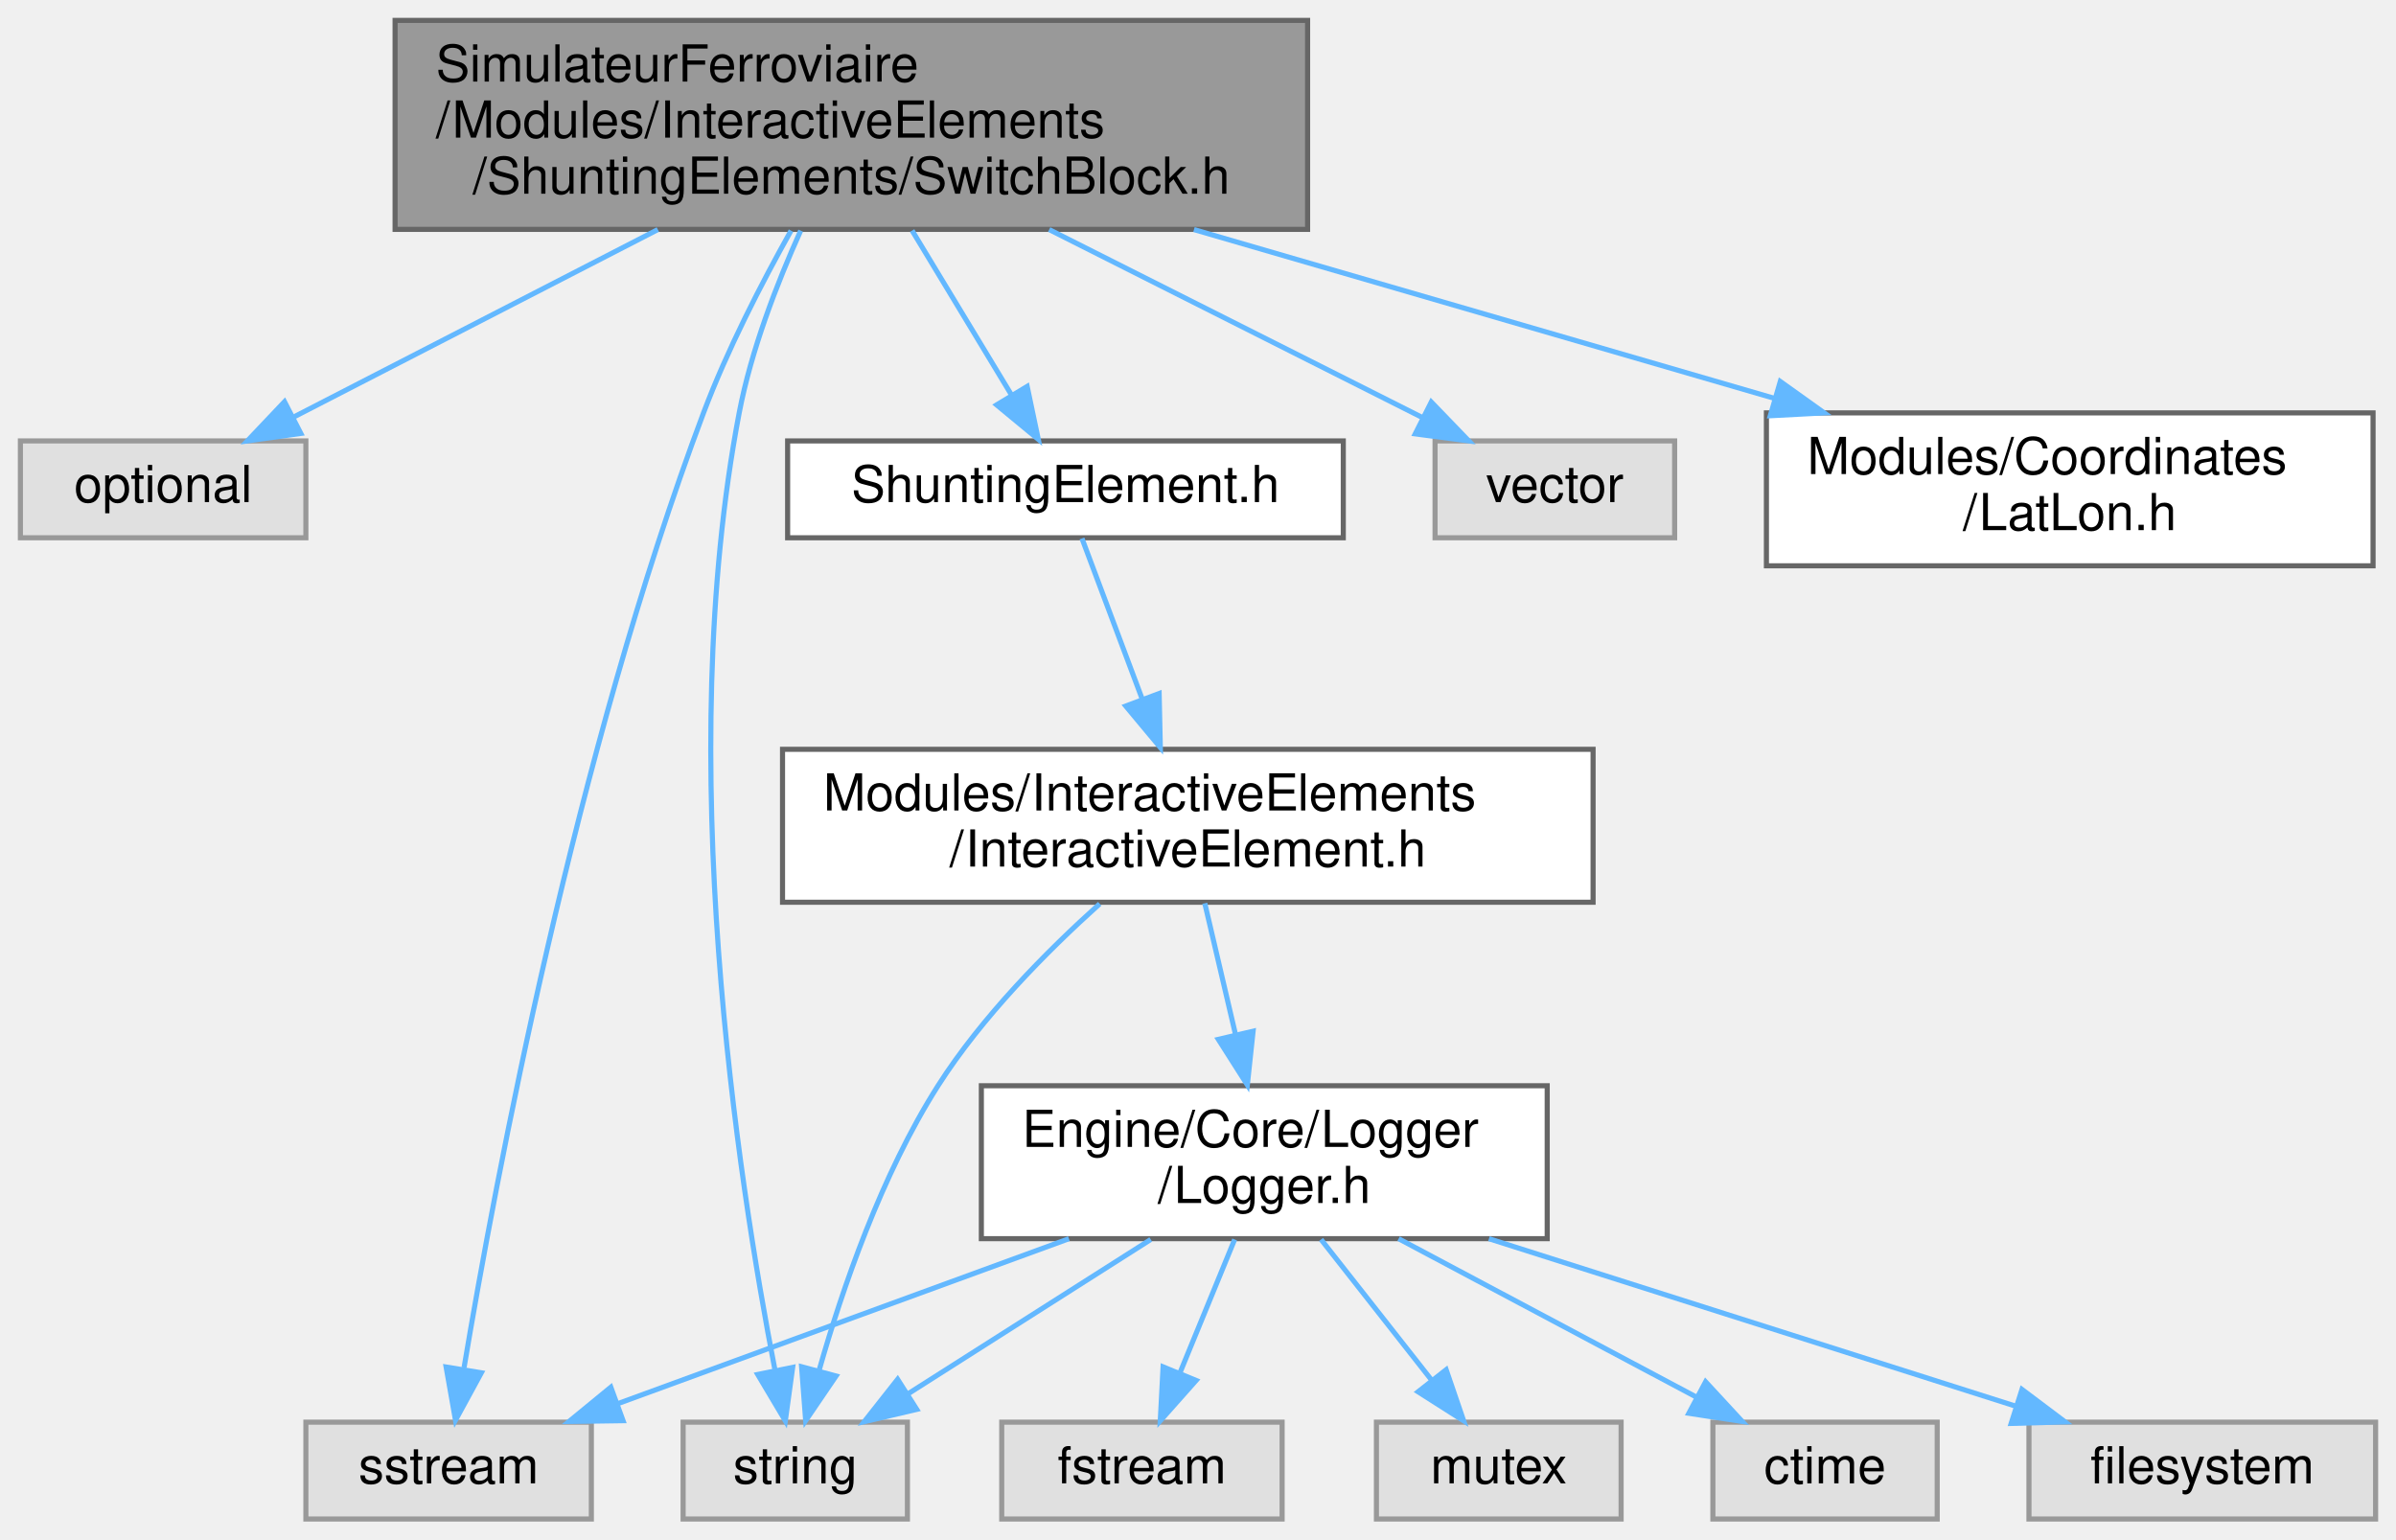
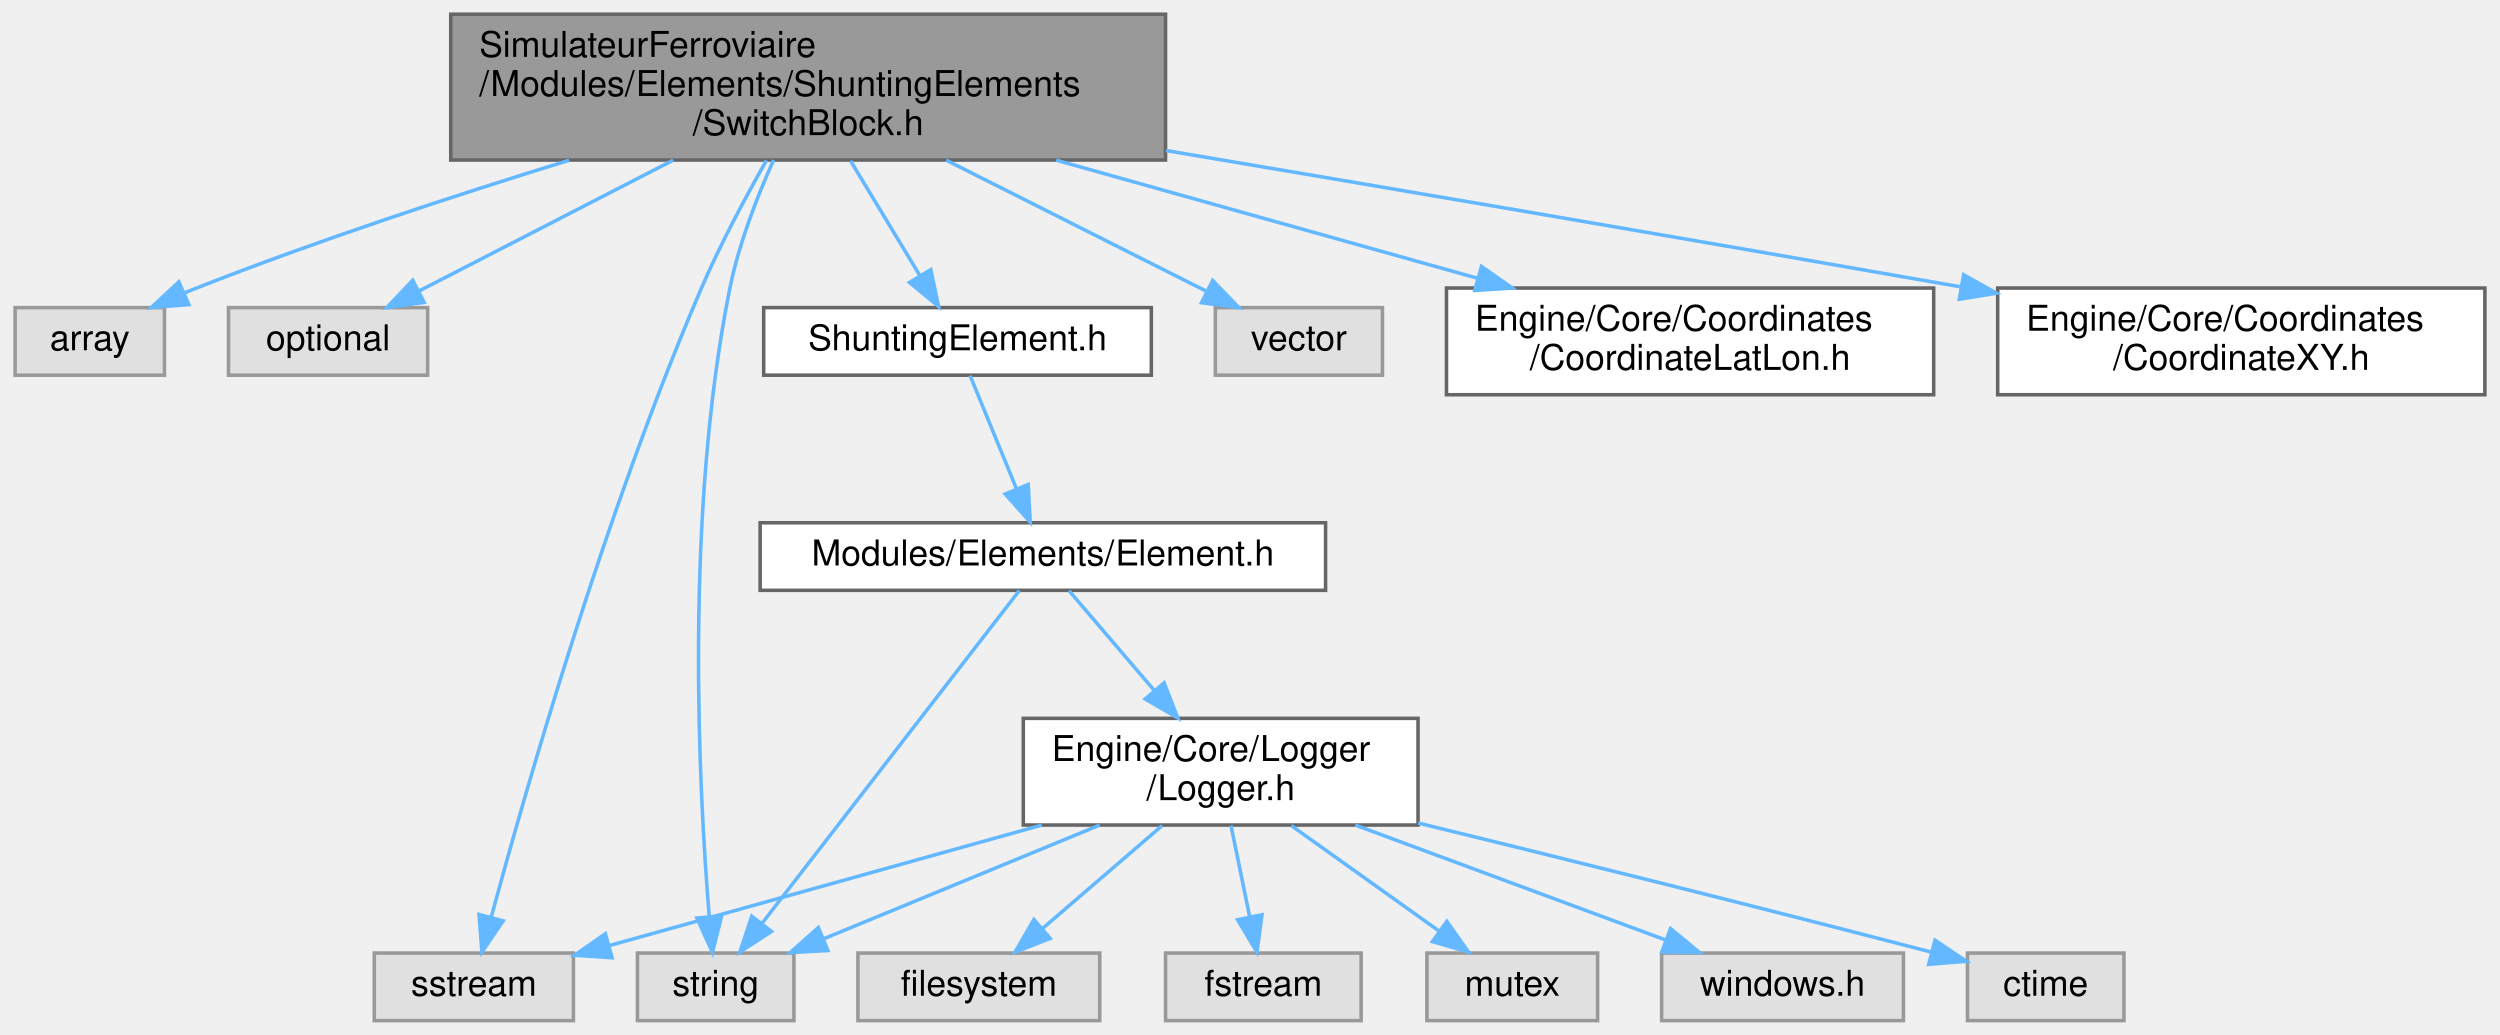
- <svg xmlns="http://www.w3.org/2000/svg" xmlns:xlink="http://www.w3.org/1999/xlink" width="470pt" height="302pt" viewBox="0.00 0.00 470.00 302.00">
-   <g id="graph0" class="graph" transform="scale(1 1) rotate(0) translate(4 298)">
+ <svg xmlns="http://www.w3.org/2000/svg" xmlns:xlink="http://www.w3.org/1999/xlink" width="703pt" height="291pt" viewBox="0.00 0.00 702.50 291.00">
+   <g id="graph0" class="graph" transform="scale(1 1) rotate(0) translate(4 287)">
    <g id="Node000001" class="node">
      <g id="a_Node000001">
        <a xlink:title="Modèle de domaine d'un aiguillage ferroviaire à 3 branches.">
-           <polygon fill="#999999" stroke="#666666" points="252.5,-294 73.5,-294 73.5,-253 252.5,-253 252.5,-294" />
-           <text text-anchor="start" x="81.5" y="-282" font-family="Helvetica,sans-Serif" font-size="10.00">SimulateurFerroviaire</text>
-           <text text-anchor="start" x="81.5" y="-271" font-family="Helvetica,sans-Serif" font-size="10.00">/Modules/InteractiveElements</text>
-           <text text-anchor="middle" x="163" y="-260" font-family="Helvetica,sans-Serif" font-size="10.00">/ShuntingElements/SwitchBlock.h</text>
+           <polygon fill="#999999" stroke="#666666" points="323.5,-283 122.5,-283 122.5,-242 323.5,-242 323.5,-283" />
+           <text text-anchor="start" x="130.5" y="-271" font-family="Helvetica,sans-Serif" font-size="10.00">SimulateurFerroviaire</text>
+           <text text-anchor="start" x="130.5" y="-260" font-family="Helvetica,sans-Serif" font-size="10.00">/Modules/Elements/ShuntingElements</text>
+           <text text-anchor="middle" x="223" y="-249" font-family="Helvetica,sans-Serif" font-size="10.00">/SwitchBlock.h</text>
        </a>
      </g>
    </g>
    <g id="Node000002" class="node">
      <g id="a_Node000002">
        <a xlink:title=" ">
-           <polygon fill="#e0e0e0" stroke="#999999" points="56,-211.5 0,-211.5 0,-192.5 56,-192.5 56,-211.5" />
-           <text text-anchor="middle" x="28" y="-199.5" font-family="Helvetica,sans-Serif" font-size="10.00">optional</text>
+           <polygon fill="#e0e0e0" stroke="#999999" points="42,-200.5 0,-200.5 0,-181.5 42,-181.5 42,-200.5" />
+           <text text-anchor="middle" x="21" y="-188.5" font-family="Helvetica,sans-Serif" font-size="10.00">array</text>
        </a>
      </g>
    </g>
    <g id="edge1_Node000001_Node000002" class="edge">
      <g id="a_edge1_Node000001_Node000002">
        <a xlink:title=" ">
-           <path fill="none" stroke="#63b8ff" d="M125.04,-252.96C102.15,-241.17 73.61,-226.48 53.42,-216.09" />
-           <polygon fill="#63b8ff" stroke="#63b8ff" points="55.01,-212.97 44.52,-211.5 51.81,-219.19 55.01,-212.97" />
+           <path fill="none" stroke="#63b8ff" d="M155.75,-241.93C123.7,-232.06 85.02,-219.37 51,-206 49.96,-205.59 48.9,-205.16 47.83,-204.72" />
+           <polygon fill="#63b8ff" stroke="#63b8ff" points="48.85,-201.34 38.29,-200.52 46.03,-207.75 48.85,-201.34" />
        </a>
      </g>
    </g>
    <g id="Node000003" class="node">
      <g id="a_Node000003">
        <a xlink:title=" ">
-           <polygon fill="#e0e0e0" stroke="#999999" points="112,-19 56,-19 56,0 112,0 112,-19" />
-           <text text-anchor="middle" x="84" y="-7" font-family="Helvetica,sans-Serif" font-size="10.00">sstream</text>
+           <polygon fill="#e0e0e0" stroke="#999999" points="116,-200.5 60,-200.5 60,-181.5 116,-181.5 116,-200.5" />
+           <text text-anchor="middle" x="88" y="-188.5" font-family="Helvetica,sans-Serif" font-size="10.00">optional</text>
        </a>
      </g>
    </g>
    <g id="edge2_Node000001_Node000003" class="edge">
      <g id="a_edge2_Node000001_Node000003">
        <a xlink:title=" ">
-           <path fill="none" stroke="#63b8ff" d="M151.17,-252.75C145.36,-242.39 138.63,-229.31 134,-217 108.94,-150.33 93.24,-66.74 87.03,-29.7" />
-           <polygon fill="#63b8ff" stroke="#63b8ff" points="90.42,-28.69 85.35,-19.38 83.51,-29.82 90.42,-28.69" />
+           <path fill="none" stroke="#63b8ff" d="M185.04,-241.96C162.15,-230.17 133.61,-215.48 113.42,-205.09" />
+           <polygon fill="#63b8ff" stroke="#63b8ff" points="115.01,-201.97 104.52,-200.5 111.81,-208.19 115.01,-201.97" />
        </a>
      </g>
    </g>
    <g id="Node000004" class="node">
      <g id="a_Node000004">
        <a xlink:title=" ">
-           <polygon fill="#e0e0e0" stroke="#999999" points="174,-19 130,-19 130,0 174,0 174,-19" />
-           <text text-anchor="middle" x="152" y="-7" font-family="Helvetica,sans-Serif" font-size="10.00">string</text>
+           <polygon fill="#e0e0e0" stroke="#999999" points="157,-19 101,-19 101,0 157,0 157,-19" />
+           <text text-anchor="middle" x="129" y="-7" font-family="Helvetica,sans-Serif" font-size="10.00">sstream</text>
        </a>
      </g>
    </g>
    <g id="edge3_Node000001_Node000004" class="edge">
      <g id="a_edge3_Node000001_Node000004">
        <a xlink:title=" ">
-           <path fill="none" stroke="#63b8ff" d="M153.06,-252.75C148.4,-242.39 143.35,-229.32 141,-217 128,-148.9 140.87,-66.05 147.98,-29.44" />
-           <polygon fill="#63b8ff" stroke="#63b8ff" points="151.49,-29.75 150.05,-19.26 144.63,-28.36 151.49,-29.75" />
+           <path fill="none" stroke="#63b8ff" d="M211.28,-241.89C205.34,-231.46 198.28,-218.28 193,-206 165.89,-142.94 143.41,-64.37 133.89,-29.13" />
+           <polygon fill="#63b8ff" stroke="#63b8ff" points="137.23,-28.04 131.27,-19.28 130.46,-29.84 137.23,-28.04" />
        </a>
      </g>
    </g>
    <g id="Node000005" class="node">
      <g id="a_Node000005">
        <a xlink:title=" ">
-           <polygon fill="#e0e0e0" stroke="#999999" points="324.5,-211.5 277.5,-211.5 277.5,-192.5 324.5,-192.5 324.5,-211.5" />
-           <text text-anchor="middle" x="301" y="-199.5" font-family="Helvetica,sans-Serif" font-size="10.00">vector</text>
+           <polygon fill="#e0e0e0" stroke="#999999" points="219,-19 175,-19 175,0 219,0 219,-19" />
+           <text text-anchor="middle" x="197" y="-7" font-family="Helvetica,sans-Serif" font-size="10.00">string</text>
        </a>
      </g>
    </g>
    <g id="edge4_Node000001_Node000005" class="edge">
      <g id="a_edge4_Node000001_Node000005">
        <a xlink:title=" ">
-           <path fill="none" stroke="#63b8ff" d="M201.81,-252.96C225.21,-241.17 254.38,-226.48 275.01,-216.09" />
-           <polygon fill="#63b8ff" stroke="#63b8ff" points="276.76,-219.13 284.12,-211.5 273.61,-212.88 276.76,-219.13" />
+           <path fill="none" stroke="#63b8ff" d="M213.28,-241.99C208.61,-231.58 203.5,-218.4 201,-206 188.16,-142.32 192.28,-64.6 195.18,-29.41" />
+           <polygon fill="#63b8ff" stroke="#63b8ff" points="198.69,-29.47 196.09,-19.19 191.72,-28.84 198.69,-29.47" />
        </a>
      </g>
    </g>
    <g id="Node000006" class="node">
      <g id="a_Node000006">
-         <a xlink:href="../../df/d02/LatLon_8h.html" target="_top" xlink:title="Représentation d'une coordonnée géographique WGS-84 (latitude, longitude).">
-           <polygon fill="white" stroke="#666666" points="461.5,-217 342.5,-217 342.5,-187 461.5,-187 461.5,-217" />
-           <text text-anchor="start" x="350.5" y="-205" font-family="Helvetica,sans-Serif" font-size="10.00">Modules/Coordinates</text>
-           <text text-anchor="middle" x="402" y="-194" font-family="Helvetica,sans-Serif" font-size="10.00">/LatLon.h</text>
+         <a xlink:title=" ">
+           <polygon fill="#e0e0e0" stroke="#999999" points="384.5,-200.5 337.5,-200.5 337.5,-181.5 384.5,-181.5 384.5,-200.5" />
+           <text text-anchor="middle" x="361" y="-188.5" font-family="Helvetica,sans-Serif" font-size="10.00">vector</text>
        </a>
      </g>
    </g>
    <g id="edge5_Node000001_Node000006" class="edge">
      <g id="a_edge5_Node000001_Node000006">
        <a xlink:title=" ">
-           <path fill="none" stroke="#63b8ff" d="M230.21,-252.96C266.02,-242.54 309.64,-229.86 343.97,-219.88" />
-           <polygon fill="#63b8ff" stroke="#63b8ff" points="345.22,-223.16 353.84,-217 343.26,-216.44 345.22,-223.16" />
+           <path fill="none" stroke="#63b8ff" d="M261.81,-241.96C285.21,-230.17 314.38,-215.48 335.01,-205.09" />
+           <polygon fill="#63b8ff" stroke="#63b8ff" points="336.76,-208.13 344.12,-200.5 333.61,-201.88 336.76,-208.13" />
        </a>
      </g>
    </g>
    <g id="Node000007" class="node">
      <g id="a_Node000007">
-         <a xlink:href="../../df/d02/ShuntingElement_8h.html" target="_top" xlink:title="Interface abstraite pour tous les éléments de shuntage ferroviaire.">
-           <polygon fill="white" stroke="#666666" points="259.5,-211.5 150.5,-211.5 150.5,-192.5 259.5,-192.5 259.5,-211.5" />
-           <text text-anchor="middle" x="205" y="-199.5" font-family="Helvetica,sans-Serif" font-size="10.00">ShuntingElement.h</text>
+         <a xlink:href="../../d6/d01/CoordinateLatLon_8h.html" target="_top" xlink:title="Représentation d'une coordonnée géographique WGS-84 (latitude, longitude).">
+           <polygon fill="white" stroke="#666666" points="539.5,-206 402.5,-206 402.5,-176 539.5,-176 539.5,-206" />
+           <text text-anchor="start" x="410.5" y="-194" font-family="Helvetica,sans-Serif" font-size="10.00">Engine/Core/Coordinates</text>
+           <text text-anchor="middle" x="471" y="-183" font-family="Helvetica,sans-Serif" font-size="10.00">/CoordinateLatLon.h</text>
        </a>
      </g>
    </g>
    <g id="edge6_Node000001_Node000007" class="edge">
      <g id="a_edge6_Node000001_Node000007">
        <a xlink:title=" ">
-           <path fill="none" stroke="#63b8ff" d="M174.92,-252.77C181.03,-242.66 188.42,-230.44 194.34,-220.64" />
-           <polygon fill="#63b8ff" stroke="#63b8ff" points="197.49,-222.19 199.67,-211.82 191.5,-218.57 197.49,-222.19" />
+           <path fill="none" stroke="#63b8ff" d="M292.74,-241.96C330.06,-231.5 375.55,-218.75 411.24,-208.75" />
+           <polygon fill="#63b8ff" stroke="#63b8ff" points="412.34,-212.07 421.03,-206 410.46,-205.33 412.34,-212.07" />
        </a>
      </g>
    </g>
    <g id="Node000008" class="node">
      <g id="a_Node000008">
-         <a xlink:href="../../d6/d02/InteractiveElement_8h.html" target="_top" xlink:title="Classe de base abstraite pour tous les éléments interactifs ferroviaires.">
-           <polygon fill="white" stroke="#666666" points="308.5,-151 149.5,-151 149.5,-121 308.5,-121 308.5,-151" />
-           <text text-anchor="start" x="157.5" y="-139" font-family="Helvetica,sans-Serif" font-size="10.00">Modules/InteractiveElements</text>
-           <text text-anchor="middle" x="229" y="-128" font-family="Helvetica,sans-Serif" font-size="10.00">/InteractiveElement.h</text>
-         </a>
-       </g>
-     </g>
-     <g id="edge7_Node000007_Node000008" class="edge">
-       <g id="a_edge7_Node000007_Node000008">
-         <a xlink:title=" ">
-           <path fill="none" stroke="#63b8ff" d="M208.24,-192.37C211.25,-184.32 215.9,-171.94 220.03,-160.93" />
-           <polygon fill="#63b8ff" stroke="#63b8ff" points="223.38,-161.95 223.61,-151.36 216.83,-159.49 223.38,-161.95" />
-         </a>
-       </g>
-     </g>
-     <g id="edge8_Node000008_Node000004" class="edge">
-       <g id="a_edge8_Node000008_Node000004">
-         <a xlink:title=" ">
-           <path fill="none" stroke="#63b8ff" d="M211.72,-120.69C201.38,-111.4 188.62,-98.53 180,-85 168.89,-67.56 161.2,-45.05 156.73,-29.35" />
-           <polygon fill="#63b8ff" stroke="#63b8ff" points="160,-28.06 154.04,-19.3 153.24,-29.87 160,-28.06" />
+         <a xlink:href="../../db/d03/CoordinateXY_8h.html" target="_top" xlink:title="Représentation d'une coordonnée plane en mètres (système métrique UTM).">
+           <polygon fill="white" stroke="#666666" points="694.5,-206 557.5,-206 557.5,-176 694.5,-176 694.5,-206" />
+           <text text-anchor="start" x="565.5" y="-194" font-family="Helvetica,sans-Serif" font-size="10.00">Engine/Core/Coordinates</text>
+           <text text-anchor="middle" x="626" y="-183" font-family="Helvetica,sans-Serif" font-size="10.00">/CoordinateXY.h</text>
+         </a>
+       </g>
+     </g>
+     <g id="edge7_Node000001_Node000008" class="edge">
+       <g id="a_edge7_Node000001_Node000008">
+         <a xlink:title=" ">
+           <path fill="none" stroke="#63b8ff" d="M323.65,-244.66C385.46,-234.25 466.54,-220.47 546.86,-206.37" />
+           <polygon fill="#63b8ff" stroke="#63b8ff" points="547.92,-209.74 557.16,-204.56 546.7,-202.84 547.92,-209.74" />
        </a>
      </g>
    </g>
    <g id="Node000009" class="node">
      <g id="a_Node000009">
-         <a xlink:href="../../dd/d00/Logger_8h.html" target="_top" xlink:title="Système de journalisation à 5 niveaux de trace, un fichier par moteur.">
-           <polygon fill="white" stroke="#666666" points="299.5,-85 188.5,-85 188.5,-55 299.5,-55 299.5,-85" />
-           <text text-anchor="start" x="196.5" y="-73" font-family="Helvetica,sans-Serif" font-size="10.00">Engine/Core/Logger</text>
-           <text text-anchor="middle" x="244" y="-62" font-family="Helvetica,sans-Serif" font-size="10.00">/Logger.h</text>
-         </a>
-       </g>
-     </g>
-     <g id="edge9_Node000008_Node000009" class="edge">
-       <g id="a_edge9_Node000008_Node000009">
-         <a xlink:title=" ">
-           <path fill="none" stroke="#63b8ff" d="M232.33,-120.8C234.1,-113.26 236.32,-103.78 238.34,-95.13" />
-           <polygon fill="#63b8ff" stroke="#63b8ff" points="241.81,-95.7 240.68,-85.16 234.99,-94.1 241.81,-95.7" />
-         </a>
-       </g>
-     </g>
-     <g id="edge14_Node000009_Node000003" class="edge">
-       <g id="a_edge14_Node000009_Node000003">
-         <a xlink:title=" ">
-           <path fill="none" stroke="#63b8ff" d="M205.68,-54.99C178.74,-45.14 143.07,-32.1 117.31,-22.68" />
-           <polygon fill="#63b8ff" stroke="#63b8ff" points="118.22,-19.29 107.63,-19.14 115.82,-25.86 118.22,-19.29" />
-         </a>
-       </g>
-     </g>
-     <g id="edge15_Node000009_Node000004" class="edge">
-       <g id="a_edge15_Node000009_Node000004">
-         <a xlink:title=" ">
-           <path fill="none" stroke="#63b8ff" d="M221.73,-54.84C207.33,-45.68 188.67,-33.82 174.27,-24.66" />
-           <polygon fill="#63b8ff" stroke="#63b8ff" points="175.83,-21.51 165.52,-19.09 172.08,-27.41 175.83,-21.51" />
+         <a xlink:href="../../df/d02/ShuntingElement_8h.html" target="_top" xlink:title="Interface abstraite pour tous les éléments de shuntage ferroviaire.">
+           <polygon fill="white" stroke="#666666" points="319.5,-200.5 210.5,-200.5 210.5,-181.5 319.5,-181.5 319.5,-200.5" />
+           <text text-anchor="middle" x="265" y="-188.5" font-family="Helvetica,sans-Serif" font-size="10.00">ShuntingElement.h</text>
+         </a>
+       </g>
+     </g>
+     <g id="edge8_Node000001_Node000009" class="edge">
+       <g id="a_edge8_Node000001_Node000009">
+         <a xlink:title=" ">
+           <path fill="none" stroke="#63b8ff" d="M234.92,-241.77C241.03,-231.66 248.42,-219.44 254.34,-209.64" />
+           <polygon fill="#63b8ff" stroke="#63b8ff" points="257.49,-211.19 259.67,-200.82 251.5,-207.57 257.49,-211.19" />
        </a>
      </g>
    </g>
    <g id="Node000010" class="node">
      <g id="a_Node000010">
-         <a xlink:title=" ">
-           <polygon fill="#e0e0e0" stroke="#999999" points="376,-19 332,-19 332,0 376,0 376,-19" />
-           <text text-anchor="middle" x="354" y="-7" font-family="Helvetica,sans-Serif" font-size="10.00">ctime</text>
-         </a>
-       </g>
-     </g>
-     <g id="edge10_Node000009_Node000010" class="edge">
-       <g id="a_edge10_Node000009_Node000010">
-         <a xlink:title=" ">
-           <path fill="none" stroke="#63b8ff" d="M270.35,-54.99C288.05,-45.58 311.23,-33.24 328.71,-23.95" />
-           <polygon fill="#63b8ff" stroke="#63b8ff" points="330.57,-26.92 337.76,-19.14 327.28,-20.74 330.57,-26.92" />
+         <a xlink:href="../../d5/d02/Element_8h.html" target="_top" xlink:title="Classe de base abstraite pour tous les éléments interactifs ferroviaires.">
+           <polygon fill="white" stroke="#666666" points="368.5,-140 209.5,-140 209.5,-121 368.5,-121 368.5,-140" />
+           <text text-anchor="middle" x="289" y="-128" font-family="Helvetica,sans-Serif" font-size="10.00">Modules/Elements/Element.h</text>
+         </a>
+       </g>
+     </g>
+     <g id="edge9_Node000009_Node000010" class="edge">
+       <g id="a_edge9_Node000009_Node000010">
+         <a xlink:title=" ">
+           <path fill="none" stroke="#63b8ff" d="M268.54,-181.37C271.94,-173.07 277.19,-160.28 281.52,-149.72" />
+           <polygon fill="#63b8ff" stroke="#63b8ff" points="284.89,-150.75 285.44,-140.17 278.41,-148.09 284.89,-150.75" />
+         </a>
+       </g>
+     </g>
+     <g id="edge10_Node000010_Node000005" class="edge">
+       <g id="a_edge10_Node000010_Node000005">
+         <a xlink:title=" ">
+           <path fill="none" stroke="#63b8ff" d="M282.38,-120.94C267.27,-101.4 230,-53.18 210.07,-27.4" />
+           <polygon fill="#63b8ff" stroke="#63b8ff" points="212.69,-25.07 203.8,-19.3 207.15,-29.35 212.69,-25.07" />
        </a>
      </g>
    </g>
    <g id="Node000011" class="node">
      <g id="a_Node000011">
-         <a xlink:title=" ">
-           <polygon fill="#e0e0e0" stroke="#999999" points="462,-19 394,-19 394,0 462,0 462,-19" />
-           <text text-anchor="middle" x="428" y="-7" font-family="Helvetica,sans-Serif" font-size="10.00">filesystem</text>
-         </a>
-       </g>
-     </g>
-     <g id="edge11_Node000009_Node000011" class="edge">
-       <g id="a_edge11_Node000009_Node000011">
-         <a xlink:title=" ">
-           <path fill="none" stroke="#63b8ff" d="M288.07,-54.99C319.69,-44.94 361.78,-31.55 391.52,-22.1" />
-           <polygon fill="#63b8ff" stroke="#63b8ff" points="392.63,-25.42 401.1,-19.05 390.51,-18.75 392.63,-25.42" />
+         <a xlink:href="../../dd/d00/Logger_8h.html" target="_top" xlink:title="Système de journalisation à 5 niveaux de trace, un fichier par moteur.">
+           <polygon fill="white" stroke="#666666" points="394.5,-85 283.5,-85 283.5,-55 394.5,-55 394.5,-85" />
+           <text text-anchor="start" x="291.5" y="-73" font-family="Helvetica,sans-Serif" font-size="10.00">Engine/Core/Logger</text>
+           <text text-anchor="middle" x="339" y="-62" font-family="Helvetica,sans-Serif" font-size="10.00">/Logger.h</text>
+         </a>
+       </g>
+     </g>
+     <g id="edge11_Node000010_Node000011" class="edge">
+       <g id="a_edge11_Node000010_Node000011">
+         <a xlink:title=" ">
+           <path fill="none" stroke="#63b8ff" d="M296.38,-120.87C302.66,-113.52 311.96,-102.63 320.27,-92.91" />
+           <polygon fill="#63b8ff" stroke="#63b8ff" points="323.1,-94.99 326.94,-85.11 317.78,-90.44 323.1,-94.99" />
+         </a>
+       </g>
+     </g>
+     <g id="edge16_Node000011_Node000004" class="edge">
+       <g id="a_edge16_Node000011_Node000004">
+         <a xlink:title=" ">
+           <path fill="none" stroke="#63b8ff" d="M288.7,-54.99C251.42,-44.6 201.38,-30.66 167.32,-21.17" />
+           <polygon fill="#63b8ff" stroke="#63b8ff" points="167.86,-17.69 157.29,-18.38 165.98,-24.44 167.86,-17.69" />
+         </a>
+       </g>
+     </g>
+     <g id="edge17_Node000011_Node000005" class="edge">
+       <g id="a_edge17_Node000011_Node000005">
+         <a xlink:title=" ">
+           <path fill="none" stroke="#63b8ff" d="M304.99,-54.99C281.4,-45.27 250.26,-32.44 227.48,-23.06" />
+           <polygon fill="#63b8ff" stroke="#63b8ff" points="228.55,-19.71 217.97,-19.14 225.88,-26.18 228.55,-19.71" />
        </a>
      </g>
    </g>
    <g id="Node000012" class="node">
      <g id="a_Node000012">
        <a xlink:title=" ">
-           <polygon fill="#e0e0e0" stroke="#999999" points="247.5,-19 192.5,-19 192.5,0 247.5,0 247.5,-19" />
-           <text text-anchor="middle" x="220" y="-7" font-family="Helvetica,sans-Serif" font-size="10.00">fstream</text>
-         </a>
-       </g>
-     </g>
-     <g id="edge12_Node000009_Node000012" class="edge">
-       <g id="a_edge12_Node000009_Node000012">
-         <a xlink:title=" ">
-           <path fill="none" stroke="#63b8ff" d="M238.19,-54.84C234.96,-46.95 230.89,-37.05 227.43,-28.61" />
-           <polygon fill="#63b8ff" stroke="#63b8ff" points="230.63,-27.19 223.6,-19.27 224.15,-29.85 230.63,-27.19" />
+           <polygon fill="#e0e0e0" stroke="#999999" points="593,-19 549,-19 549,0 593,0 593,-19" />
+           <text text-anchor="middle" x="571" y="-7" font-family="Helvetica,sans-Serif" font-size="10.00">ctime</text>
+         </a>
+       </g>
+     </g>
+     <g id="edge12_Node000011_Node000012" class="edge">
+       <g id="a_edge12_Node000011_Node000012">
+         <a xlink:title=" ">
+           <path fill="none" stroke="#63b8ff" d="M394.55,-55.56C432.66,-46.25 484.65,-33.38 538.88,-19.25" />
+           <polygon fill="#63b8ff" stroke="#63b8ff" points="539.88,-22.61 548.67,-16.69 538.11,-15.83 539.88,-22.61" />
        </a>
      </g>
    </g>
    <g id="Node000013" class="node">
      <g id="a_Node000013">
        <a xlink:title=" ">
-           <polygon fill="#e0e0e0" stroke="#999999" points="314,-19 266,-19 266,0 314,0 314,-19" />
-           <text text-anchor="middle" x="290" y="-7" font-family="Helvetica,sans-Serif" font-size="10.00">mutex</text>
-         </a>
-       </g>
-     </g>
-     <g id="edge13_Node000009_Node000013" class="edge">
-       <g id="a_edge13_Node000009_Node000013">
-         <a xlink:title=" ">
-           <path fill="none" stroke="#63b8ff" d="M255.14,-54.84C261.68,-46.52 269.98,-35.96 276.84,-27.23" />
-           <polygon fill="#63b8ff" stroke="#63b8ff" points="279.68,-29.29 283.11,-19.27 274.17,-24.96 279.68,-29.29" />
+           <polygon fill="#e0e0e0" stroke="#999999" points="305,-19 237,-19 237,0 305,0 305,-19" />
+           <text text-anchor="middle" x="271" y="-7" font-family="Helvetica,sans-Serif" font-size="10.00">filesystem</text>
+         </a>
+       </g>
+     </g>
+     <g id="edge13_Node000011_Node000013" class="edge">
+       <g id="a_edge13_Node000011_Node000013">
+         <a xlink:title=" ">
+           <path fill="none" stroke="#63b8ff" d="M322.54,-54.84C312.37,-46.09 299.31,-34.85 288.88,-25.88" />
+           <polygon fill="#63b8ff" stroke="#63b8ff" points="291.05,-23.13 281.19,-19.27 286.49,-28.44 291.05,-23.13" />
+         </a>
+       </g>
+     </g>
+     <g id="Node000014" class="node">
+       <g id="a_Node000014">
+         <a xlink:title=" ">
+           <polygon fill="#e0e0e0" stroke="#999999" points="378.5,-19 323.5,-19 323.5,0 378.5,0 378.5,-19" />
+           <text text-anchor="middle" x="351" y="-7" font-family="Helvetica,sans-Serif" font-size="10.00">fstream</text>
+         </a>
+       </g>
+     </g>
+     <g id="edge14_Node000011_Node000014" class="edge">
+       <g id="a_edge14_Node000011_Node000014">
+         <a xlink:title=" ">
+           <path fill="none" stroke="#63b8ff" d="M341.9,-54.84C343.49,-47.13 345.46,-37.49 347.17,-29.17" />
+           <polygon fill="#63b8ff" stroke="#63b8ff" points="350.62,-29.77 349.2,-19.27 343.76,-28.36 350.62,-29.77" />
+         </a>
+       </g>
+     </g>
+     <g id="Node000015" class="node">
+       <g id="a_Node000015">
+         <a xlink:title=" ">
+           <polygon fill="#e0e0e0" stroke="#999999" points="445,-19 397,-19 397,0 445,0 445,-19" />
+           <text text-anchor="middle" x="421" y="-7" font-family="Helvetica,sans-Serif" font-size="10.00">mutex</text>
+         </a>
+       </g>
+     </g>
+     <g id="edge15_Node000011_Node000015" class="edge">
+       <g id="a_edge15_Node000011_Node000015">
+         <a xlink:title=" ">
+           <path fill="none" stroke="#63b8ff" d="M358.85,-54.84C371.48,-45.83 387.8,-34.18 400.55,-25.09" />
+           <polygon fill="#63b8ff" stroke="#63b8ff" points="402.6,-27.92 408.71,-19.27 398.54,-22.22 402.6,-27.92" />
+         </a>
+       </g>
+     </g>
+     <g id="Node000016" class="node">
+       <g id="a_Node000016">
+         <a xlink:title=" ">
+           <polygon fill="#e0e0e0" stroke="#999999" points="531,-19 463,-19 463,0 531,0 531,-19" />
+           <text text-anchor="middle" x="497" y="-7" font-family="Helvetica,sans-Serif" font-size="10.00">windows.h</text>
+         </a>
+       </g>
+     </g>
+     <g id="edge18_Node000011_Node000016" class="edge">
+       <g id="a_edge18_Node000011_Node000016">
+         <a xlink:title=" ">
+           <path fill="none" stroke="#63b8ff" d="M376.84,-54.99C403.44,-45.14 438.67,-32.1 464.1,-22.68" />
+           <polygon fill="#63b8ff" stroke="#63b8ff" points="465.5,-25.89 473.67,-19.14 463.07,-19.33 465.5,-25.89" />
        </a>
      </g>
    </g>
  </g>
</svg>
